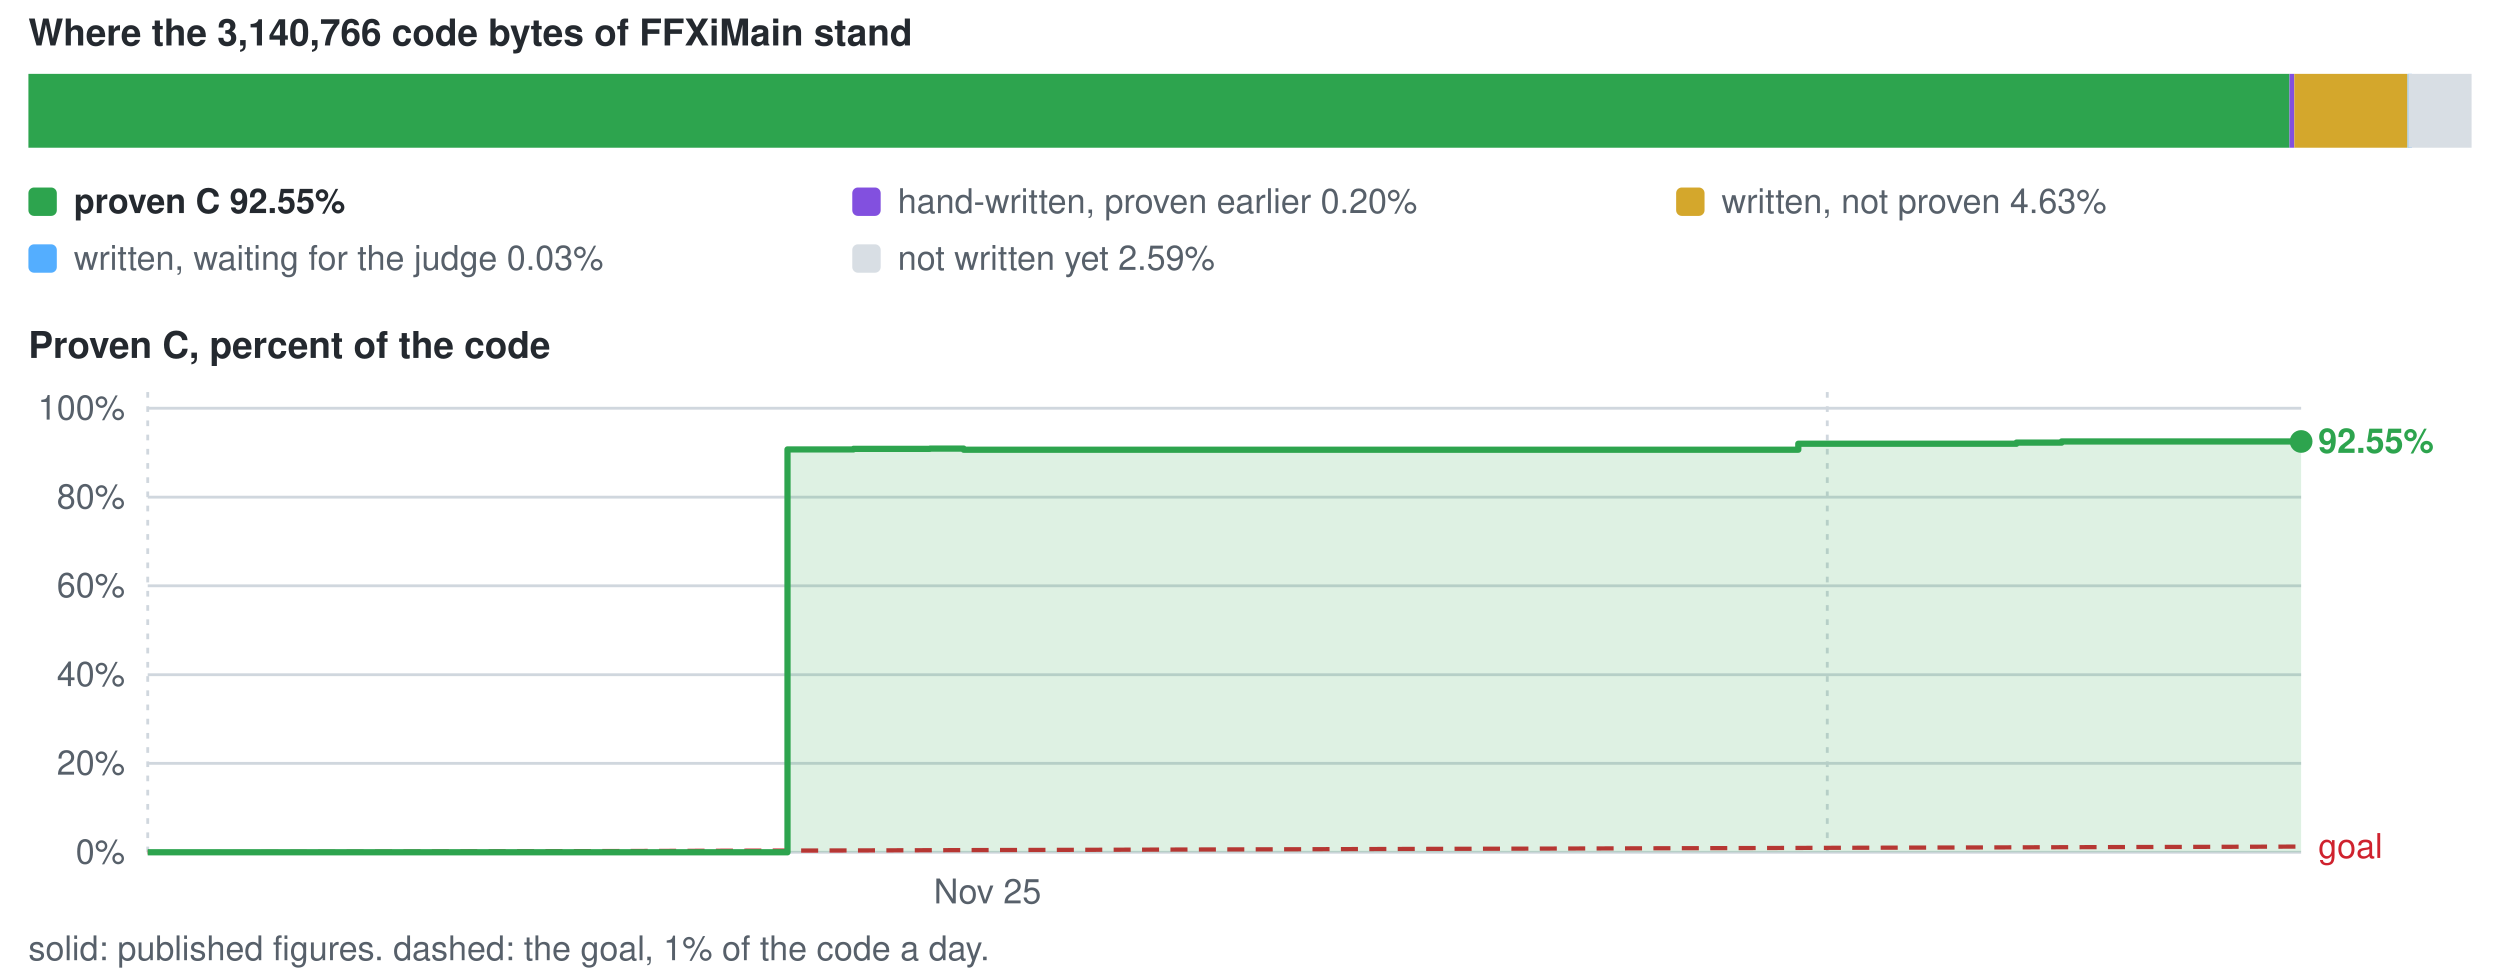
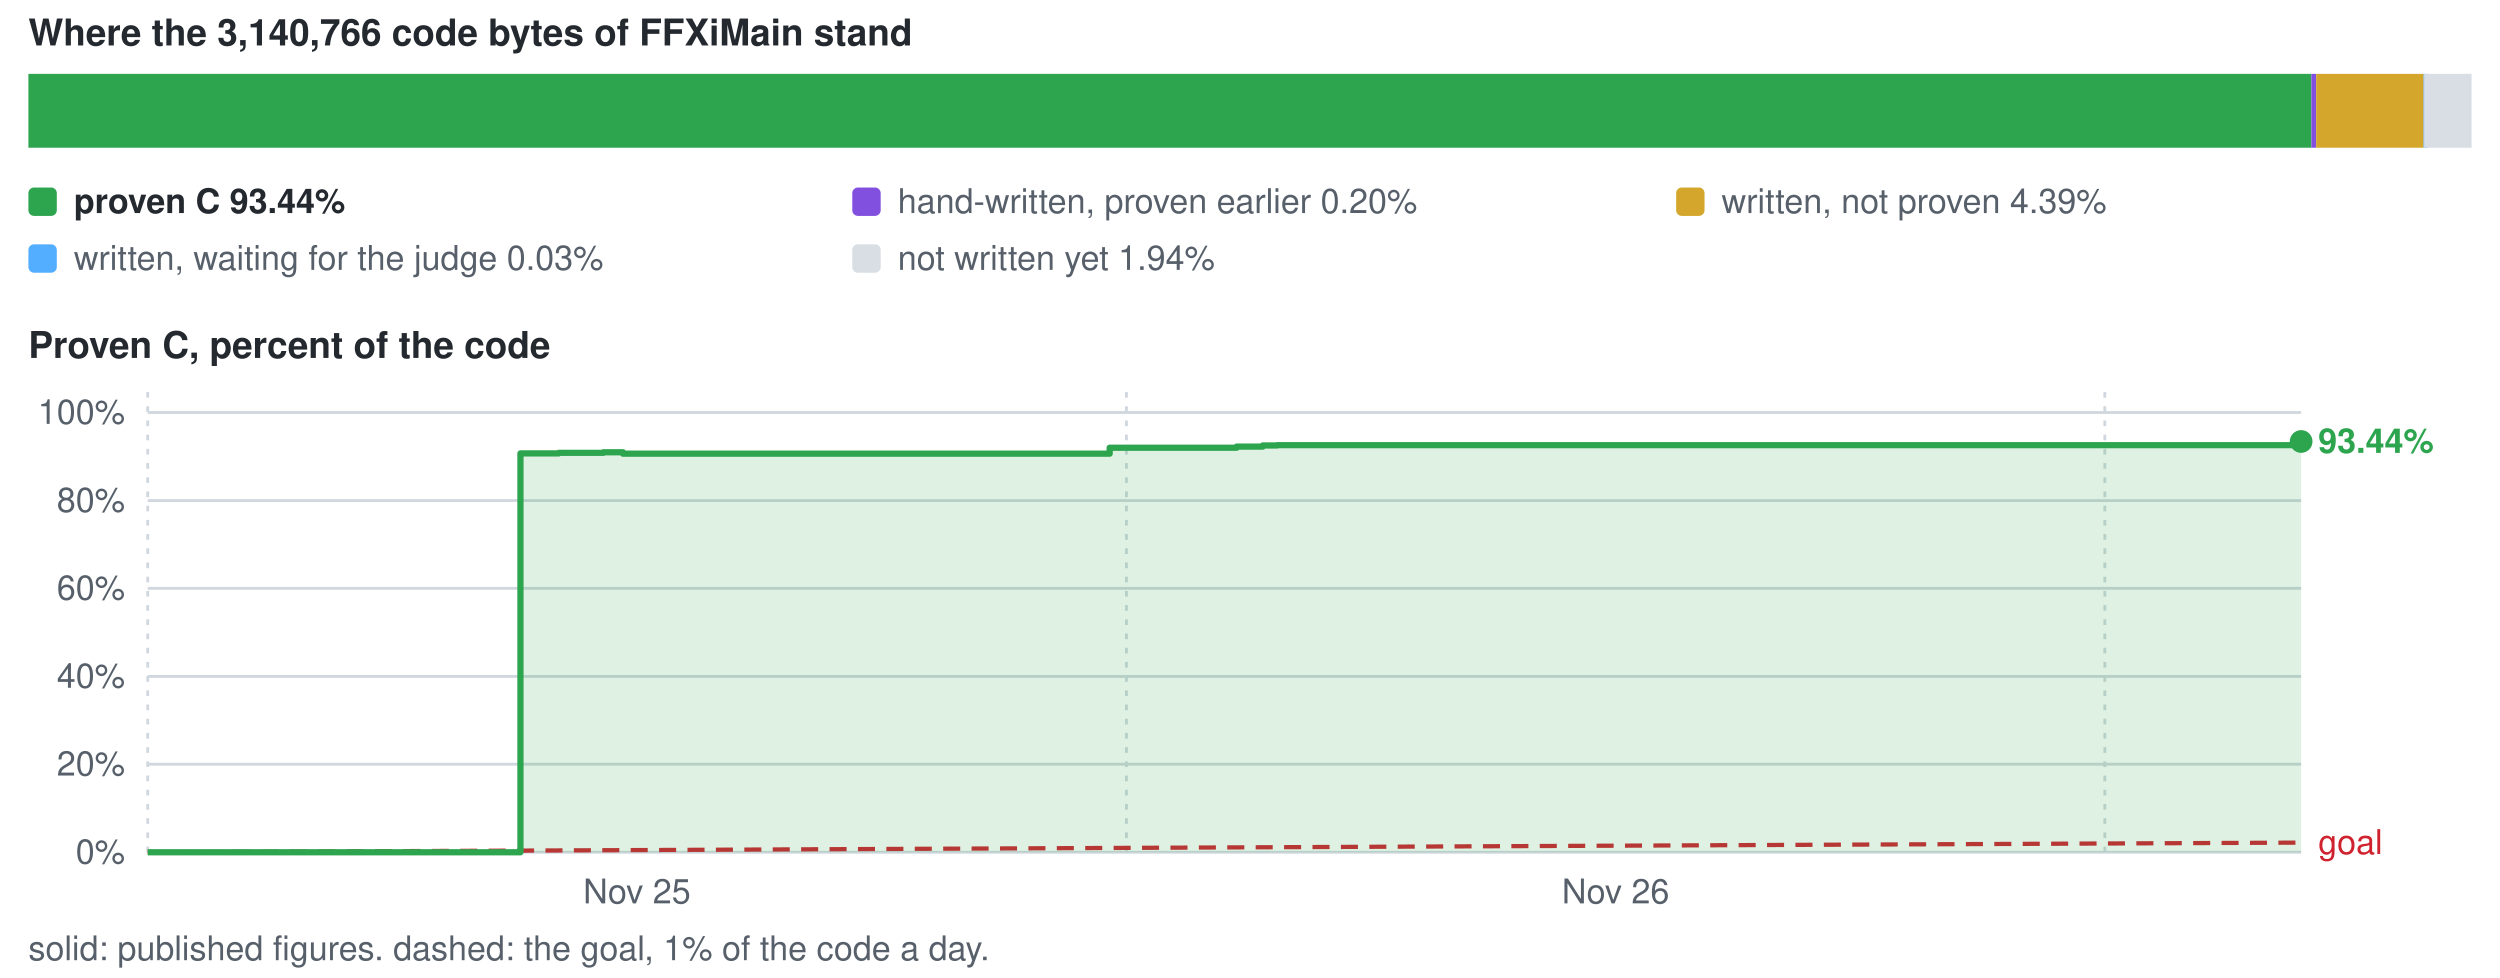
<svg xmlns="http://www.w3.org/2000/svg" viewBox="0 0 880 344" width="880" height="344" role="img" aria-label="conversion progress">
  <style>text{font-family:-apple-system,BlinkMacSystemFont,'Segoe UI',Helvetica,Arial,sans-serif;font-size:12px;fill:#57606a}.s{fill:#24292f;font-weight:600}.b{font-size:13px}</style>
  <text x="10" y="16" class="s b">Where the 3,140,766 code bytes of FFXiMain stand</text>
-   <rect x="10.0" y="26" width="795.9" height="26" fill="#2da44e" />
-   <rect x="805.9" y="26" width="1.7" height="26" fill="#8250df" />
-   <rect x="807.6" y="26" width="39.8" height="26" fill="#d4a72c" />
-   <rect x="847.5" y="26" width="1.5" height="26" fill="#54aeff" />
-   <rect x="847.7" y="26" width="22.3" height="26" fill="#d8dee4" />
+   <rect x="10.0" y="26" width="803.6" height="26" fill="#2da44e" />
+   <rect x="813.6" y="26" width="1.7" height="26" fill="#8250df" />
+   <rect x="815.3" y="26" width="37.8" height="26" fill="#d4a72c" />
+   <rect x="853.1" y="26" width="1.5" height="26" fill="#54aeff" />
+   <rect x="853.3" y="26" width="16.7" height="26" fill="#d8dee4" />
  <rect x="10" y="66" width="10" height="10" rx="2" fill="#2da44e" />
-   <text x="26" y="75" class="s">proven C 92.55%</text>
+   <text x="26" y="75" class="s">proven C 93.44%</text>
  <rect x="300" y="66" width="10" height="10" rx="2" fill="#8250df" />
  <text x="316" y="75">hand-written, proven earlier 0.20%</text>
  <rect x="590" y="66" width="10" height="10" rx="2" fill="#d4a72c" />
-   <text x="606" y="75">written, not proven 4.63%</text>
+   <text x="606" y="75">written, not proven 4.39%</text>
  <rect x="10" y="86" width="10" height="10" rx="2" fill="#54aeff" />
  <text x="26" y="95">written, waiting for the judge 0.03%</text>
  <rect x="300" y="86" width="10" height="10" rx="2" fill="#d8dee4" />
-   <text x="316" y="95">not written yet 2.59%</text>
+   <text x="316" y="95">not written yet 1.94%</text>
  <text x="10" y="126" class="s b">Proven C, percent of the code</text>
  <line x1="52" y1="300.0" x2="810" y2="300.0" stroke="#d0d7de" stroke-width="1" />
  <text x="44" y="304.0" text-anchor="end">0%</text>
-   <line x1="52" y1="268.7" x2="810" y2="268.7" stroke="#d0d7de" stroke-width="1" />
-   <text x="44" y="272.7" text-anchor="end">20%</text>
-   <line x1="52" y1="237.5" x2="810" y2="237.5" stroke="#d0d7de" stroke-width="1" />
-   <text x="44" y="241.5" text-anchor="end">40%</text>
-   <line x1="52" y1="206.2" x2="810" y2="206.2" stroke="#d0d7de" stroke-width="1" />
-   <text x="44" y="210.2" text-anchor="end">60%</text>
-   <line x1="52" y1="175.0" x2="810" y2="175.0" stroke="#d0d7de" stroke-width="1" />
-   <text x="44" y="179.0" text-anchor="end">80%</text>
-   <line x1="52" y1="143.7" x2="810" y2="143.7" stroke="#d0d7de" stroke-width="1" />
-   <text x="44" y="147.7" text-anchor="end">100%</text>
+   <line x1="52" y1="269.0" x2="810" y2="269.0" stroke="#d0d7de" stroke-width="1" />
+   <text x="44" y="273.0" text-anchor="end">20%</text>
+   <line x1="52" y1="238.1" x2="810" y2="238.1" stroke="#d0d7de" stroke-width="1" />
+   <text x="44" y="242.1" text-anchor="end">40%</text>
+   <line x1="52" y1="207.1" x2="810" y2="207.1" stroke="#d0d7de" stroke-width="1" />
+   <text x="44" y="211.1" text-anchor="end">60%</text>
+   <line x1="52" y1="176.2" x2="810" y2="176.2" stroke="#d0d7de" stroke-width="1" />
+   <text x="44" y="180.2" text-anchor="end">80%</text>
+   <line x1="52" y1="145.2" x2="810" y2="145.2" stroke="#d0d7de" stroke-width="1" />
+   <text x="44" y="149.2" text-anchor="end">100%</text>
  <line x1="52.0" y1="138" x2="52.0" y2="300" stroke="#d0d7de" stroke-width="1" stroke-dasharray="2 3" />
-   <text x="347.6" y="318" text-anchor="middle">Nov 25</text>
-   <line x1="643.2" y1="138" x2="643.2" y2="300" stroke="#d0d7de" stroke-width="1" stroke-dasharray="2 3" />
-   <line x1="52.0" y1="300.0" x2="810.0" y2="298.0" stroke="#cf222e" stroke-width="1.5" stroke-dasharray="6 4" />
-   <text x="816.0" y="302.0" style="fill:#cf222e">goal</text>
-   <path d="M52.0 300.0 H277.2 V158.2 H300.4 V158.0 H310.4 V158.0 H315.1 V158.0 H327.4 V157.9 H334.3 V157.9 H339.2 V158.3 H633.0 V156.2 H709.8 V155.8 H725.7 V155.4 H730.5 V155.4 H734.4 V155.4 H741.3 V155.4 H763.4 V155.4 H810.0 V155.4 V300.0 H52.0 Z" fill="#2da44e" fill-opacity="0.16" />
-   <path d="M52.0 300.0 H277.2 V158.2 H300.4 V158.0 H310.4 V158.0 H315.1 V158.0 H327.4 V157.9 H334.3 V157.9 H339.2 V158.3 H633.0 V156.2 H709.8 V155.8 H725.7 V155.4 H730.5 V155.4 H734.4 V155.4 H741.3 V155.4 H763.4 V155.4 H810.0 V155.4" fill="none" stroke="#2da44e" stroke-width="2.2" stroke-linejoin="round" />
+   <text x="224.2" y="318" text-anchor="middle">Nov 25</text>
+   <line x1="396.5" y1="138" x2="396.5" y2="300" stroke="#d0d7de" stroke-width="1" stroke-dasharray="2 3" />
+   <text x="568.7" y="318" text-anchor="middle">Nov 26</text>
+   <line x1="740.9" y1="138" x2="740.9" y2="300" stroke="#d0d7de" stroke-width="1" stroke-dasharray="2 3" />
+   <line x1="52.0" y1="300.0" x2="810.0" y2="296.6" stroke="#cf222e" stroke-width="1.5" stroke-dasharray="6 4" />
+   <text x="816.0" y="300.6" style="fill:#cf222e">goal</text>
+   <path d="M52.0 300.0 H183.2 V159.6 H196.7 V159.4 H202.6 V159.4 H205.3 V159.4 H212.4 V159.2 H216.5 V159.2 H219.3 V159.7 H390.6 V157.6 H435.3 V157.2 H444.5 V156.8 H447.3 V156.8 H449.6 V156.7 H453.6 V156.7 H466.5 V156.7 H493.7 V156.7 H810.0 V155.4 V300.0 H52.0 Z" fill="#2da44e" fill-opacity="0.16" />
+   <path d="M52.0 300.0 H183.2 V159.6 H196.7 V159.4 H202.6 V159.4 H205.3 V159.4 H212.4 V159.2 H216.5 V159.2 H219.3 V159.7 H390.6 V157.6 H435.3 V157.2 H444.5 V156.8 H447.3 V156.8 H449.6 V156.7 H453.6 V156.7 H466.5 V156.7 H493.7 V156.7 H810.0 V155.4" fill="none" stroke="#2da44e" stroke-width="2.2" stroke-linejoin="round" />
  <circle cx="810.0" cy="155.4" r="4" fill="#2da44e" />
-   <text x="816.0" y="159.4" class="s" style="fill:#2da44e">92.55%</text>
+   <text x="816.0" y="159.4" class="s" style="fill:#2da44e">93.44%</text>
  <text x="10" y="338">solid: published figures. dashed: the goal, 1% of the code a day.</text>
</svg>
